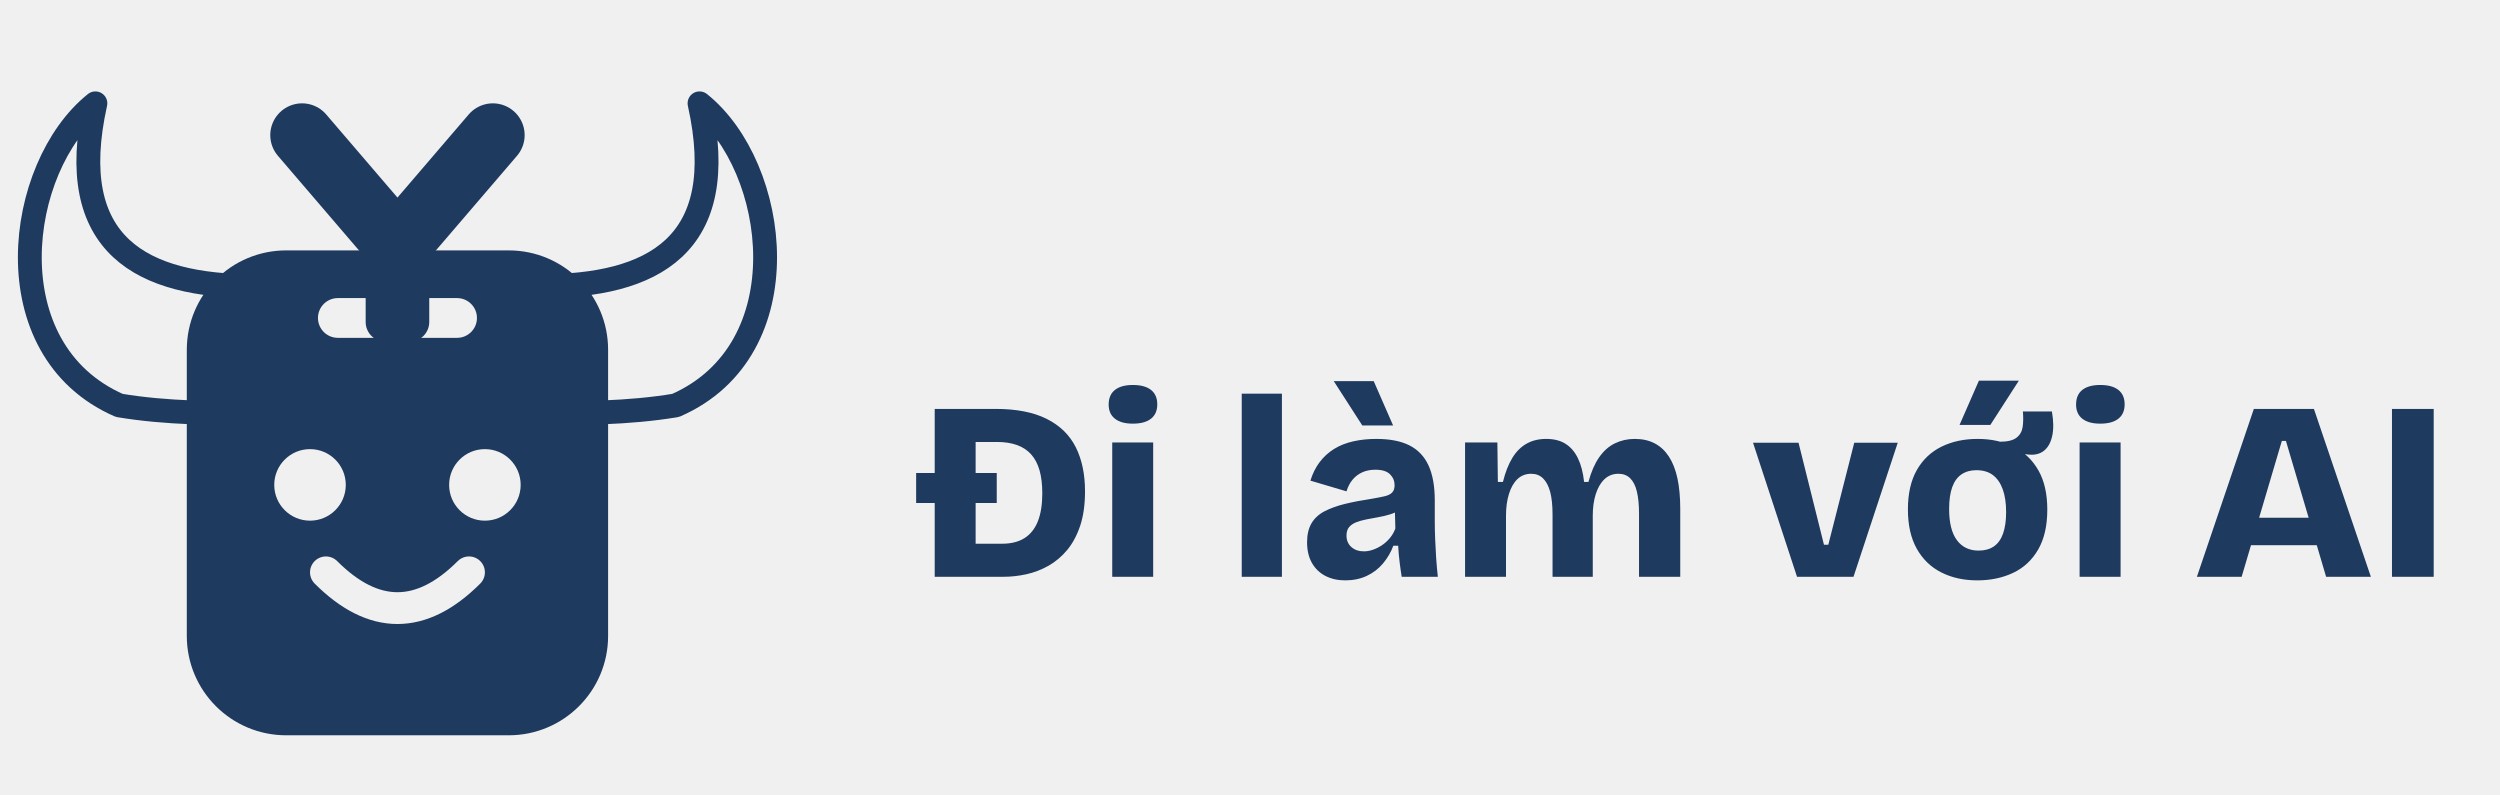
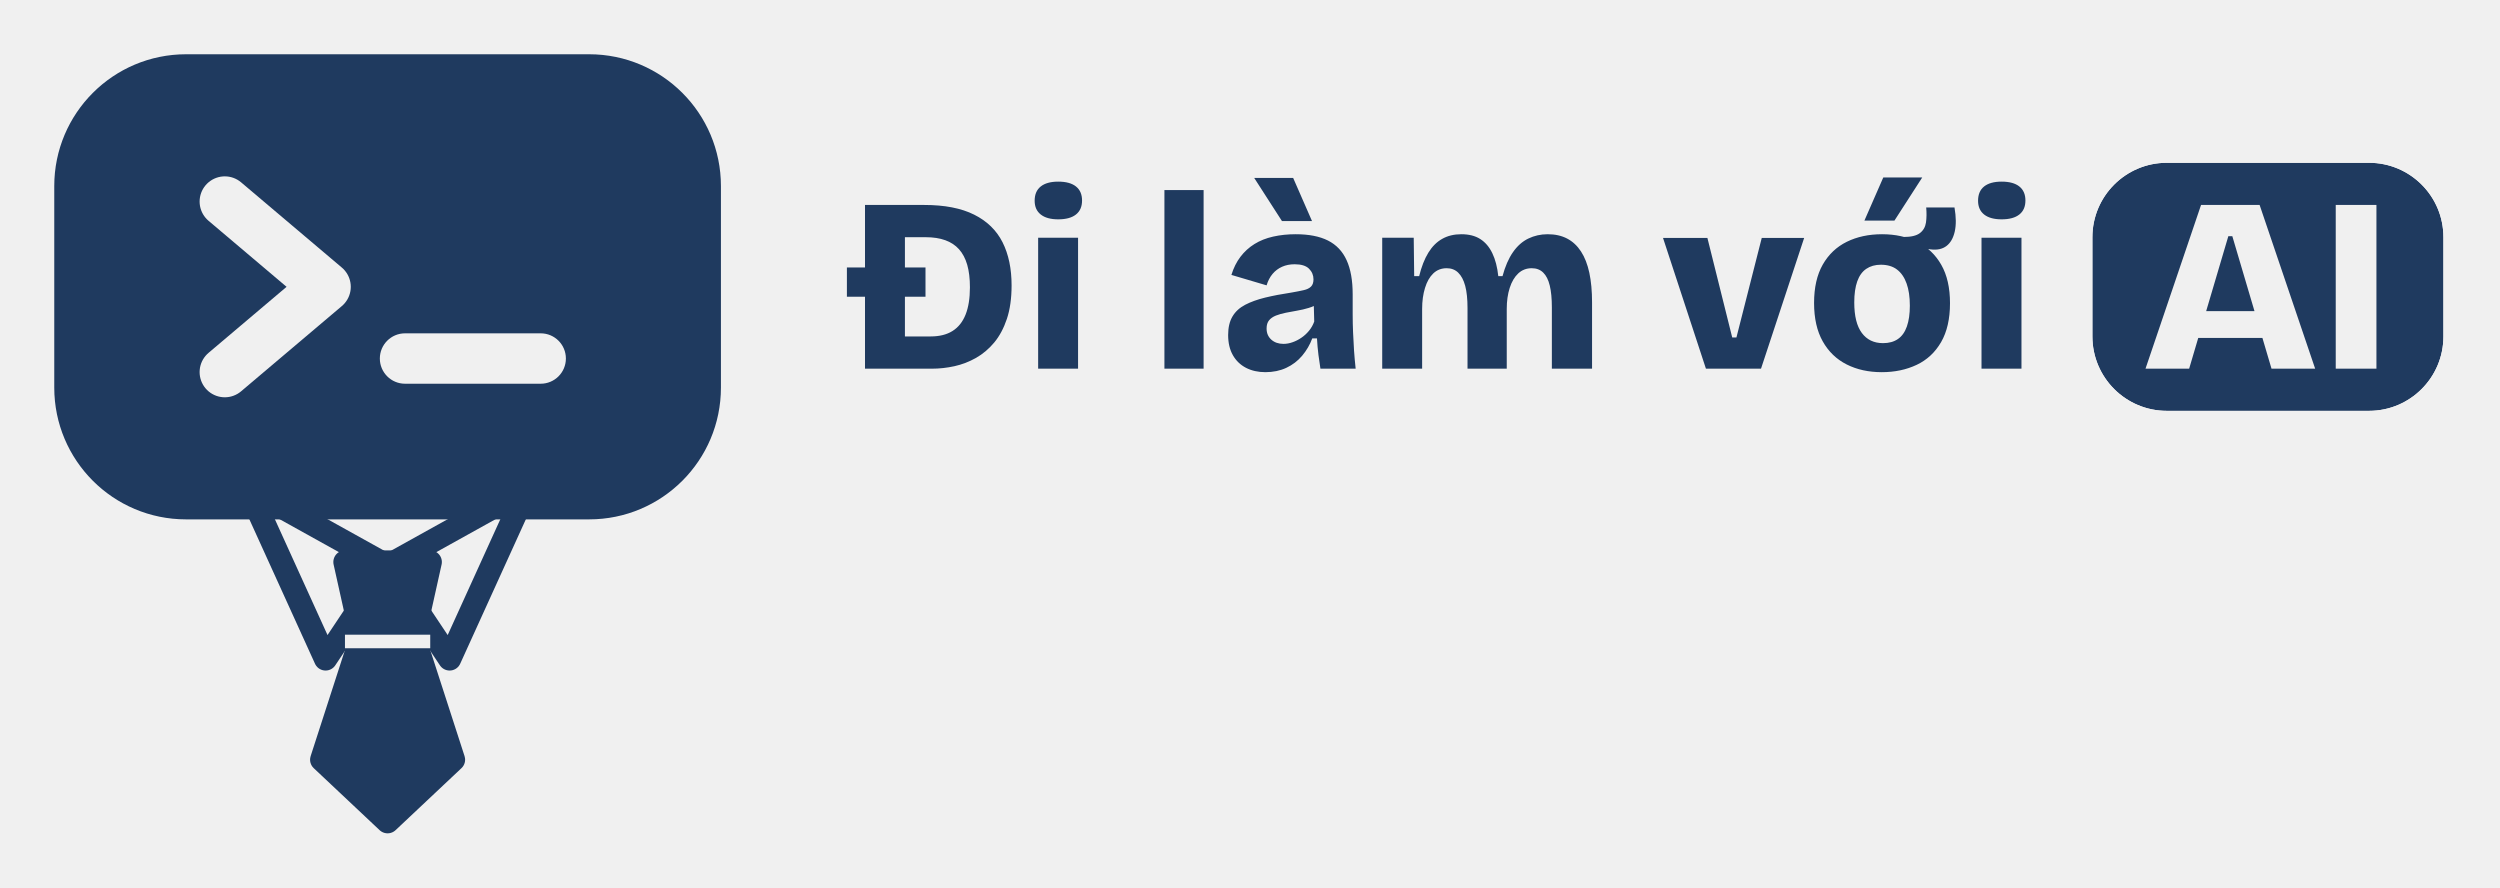
- <svg xmlns="http://www.w3.org/2000/svg" viewBox="0 0 629 200" width="629" height="200">
-   <g>
-     <path d="M 64 72 C 36 72 16 62 24 26 C 4 42 -2 88 30 102 C 42 104 54 104 68 104 Z" fill="none" stroke="#1F3A5F" stroke-width="6" stroke-linejoin="round" />
-     <path d="M 64 72 C 36 72 16 62 24 26 C 4 42 -2 88 30 102 C 42 104 54 104 68 104 Z" fill="none" stroke="#1F3A5F" stroke-width="6" stroke-linejoin="round" transform="translate(200 0) scale(-1 1)" />
-     <path d="M 76 34 L 100 62 L 124 34" fill="none" stroke="#1F3A5F" stroke-width="16" stroke-linecap="round" stroke-linejoin="round" />
-     <mask id="the-smile" maskUnits="userSpaceOnUse" x="0" y="0" width="200" height="200">
-       <rect width="200" height="200" fill="#fff" />
-       <rect x="80" y="75" width="40" height="10" rx="5" fill="#000" />
-       <circle cx="78" cy="122" r="9" fill="#000" />
-       <circle cx="122" cy="122" r="9" fill="#000" />
-       <path d="M 82 144 Q 100 162 118 144" fill="none" stroke="#000" stroke-width="8" stroke-linecap="round" />
+ <svg xmlns="http://www.w3.org/2000/svg" viewBox="0 0 645 229" width="645" height="229">
+   <g transform="translate(0 0)">
+     <g>
+       <mask id="a2-2" maskUnits="userSpaceOnUse" x="0" y="0" width="200" height="220">
+         <rect width="200" height="220" fill="#fff" />
+         <path d="M64 126 L100 146 L84 170 Z" fill="#000" stroke="#fff" stroke-width="6" stroke-linejoin="round" />
+         <path d="M136 126 L100 146 L116 170 Z" fill="#000" stroke="#fff" stroke-width="6" stroke-linejoin="round" />
+         <path d="M94 162 L106 162 L117 196 L100 212 L83 196 Z" fill="#fff" stroke="#fff" stroke-width="6" stroke-linejoin="round" />
+         <path d="M89 145 L111 145 L107 163 L93 163 Z" fill="#fff" stroke="#fff" stroke-width="6" stroke-linejoin="round" />
+         <path d="M89 165.5 L111 165.5" stroke="#000" stroke-width="3.5" />
+         <rect x="18" y="18" width="164" height="112" rx="30" fill="#fff" stroke="#fff" stroke-width="8" />
+         <path d="M58 52 L84 74 L58 96" fill="none" stroke="#000" stroke-width="13" stroke-linecap="round" stroke-linejoin="round" />
+         <rect x="98" y="86" width="48" height="13" rx="6.5" fill="#000" />
+       </mask>
+       <g mask="url(#a2-2)">
+         <path d="M64 126 L100 146 L84 170 Z" fill="#1F3A5F" stroke="#1F3A5F" stroke-width="6" stroke-linejoin="round" />
+         <path d="M136 126 L100 146 L116 170 Z" fill="#1F3A5F" stroke="#1F3A5F" stroke-width="6" stroke-linejoin="round" />
+         <path d="M94 162 L106 162 L117 196 L100 212 L83 196 Z" fill="#1F3A5F" stroke="#1F3A5F" stroke-width="6" stroke-linejoin="round" />
+         <path d="M89 145 L111 145 L107 163 L93 163 Z" fill="#1F3A5F" stroke="#1F3A5F" stroke-width="6" stroke-linejoin="round" />
+         <rect x="18" y="18" width="164" height="112" rx="30" fill="#1F3A5F" stroke="#1F3A5F" stroke-width="8" />
+       </g>
+     </g>
+     <path d="M218.50 76.56L218.50 69.01L238.78 69.01L238.78 76.56L218.50 76.56ZM240.45 95.12L227.97 95.12L227.97 86.80L240.13 86.80Q243.52 86.80 245.76 85.39Q248 83.98 249.12 81.17Q250.24 78.35 250.24 74.13L250.24 74.13Q250.24 70.74 249.54 68.30Q248.83 65.87 247.42 64.30Q246.02 62.74 243.87 61.97Q241.73 61.20 238.85 61.20L238.85 61.20L227.97 61.20L227.97 52.88L238.46 52.88Q246.34 52.88 251.33 55.38Q256.32 57.87 258.66 62.51Q260.99 67.15 260.99 73.62L260.99 73.62Q260.99 78.61 259.78 82.26Q258.56 85.90 256.51 88.37Q254.46 90.83 251.81 92.34Q249.15 93.84 246.24 94.48Q243.33 95.12 240.45 95.12L240.45 95.12ZM233.47 95.12L223.17 95.12L223.17 52.88L233.47 52.88L233.47 95.12ZM278.14 95.12L267.84 95.12L267.84 61.33L278.14 61.33L278.14 95.12ZM273.02 56.59L273.02 56.59Q270.08 56.59 268.51 55.34Q266.94 54.10 266.94 51.79L266.94 51.79Q266.94 49.36 268.51 48.11Q270.08 46.86 273.02 46.86L273.02 46.86Q276.03 46.86 277.60 48.11Q279.17 49.36 279.17 51.73L279.17 51.73Q279.17 54.10 277.60 55.34Q276.03 56.59 273.02 56.59ZM310.53 95.12L300.42 95.12L300.42 49.04L310.53 49.04L310.53 95.12ZM326.46 96.02L326.46 96.02Q323.65 96.02 321.47 94.90Q319.30 93.78 318.08 91.63Q316.86 89.49 316.86 86.42L316.86 86.42Q316.86 83.54 317.98 81.65Q319.10 79.76 321.25 78.64Q323.39 77.52 326.40 76.78Q329.41 76.05 333.25 75.47L333.25 75.47Q335.10 75.15 336.35 74.86Q337.60 74.58 338.24 73.94Q338.88 73.30 338.88 72.08L338.88 72.08Q338.88 70.48 337.73 69.33Q336.58 68.18 334.02 68.18L334.02 68.18Q332.22 68.18 330.78 68.82Q329.34 69.46 328.32 70.67Q327.30 71.89 326.78 73.62L326.78 73.62L317.70 70.93Q318.53 68.24 320.03 66.26Q321.54 64.27 323.65 62.96Q325.76 61.65 328.48 61.04Q331.20 60.43 334.27 60.43L334.27 60.43Q339.39 60.43 342.62 62.06Q345.86 63.70 347.42 67.12Q348.99 70.54 348.99 75.92L348.99 75.92L348.99 81.10Q348.99 83.41 349.09 85.74Q349.18 88.08 349.34 90.42Q349.50 92.75 349.76 95.12L349.76 95.12L340.67 95.12Q340.42 93.65 340.16 91.57Q339.90 89.49 339.78 87.31L339.78 87.31L338.56 87.31Q337.66 89.74 335.97 91.76Q334.27 93.78 331.87 94.90Q329.47 96.02 326.46 96.02ZM331.14 88.72L331.14 88.72Q332.29 88.72 333.47 88.30Q334.66 87.89 335.74 87.15Q336.83 86.42 337.73 85.33Q338.62 84.24 339.07 82.96L339.07 82.96L338.94 77.90L340.35 78.22Q339.14 78.99 337.66 79.44Q336.19 79.89 334.69 80.14Q333.18 80.40 331.74 80.69Q330.30 80.98 329.18 81.42Q328.06 81.87 327.42 82.64Q326.78 83.41 326.78 84.75L326.78 84.75Q326.78 86.54 328.00 87.63Q329.22 88.72 331.14 88.72ZM338.50 57.04L330.75 57.04L323.58 45.90L333.63 45.90L338.50 57.04ZM366.91 95.12L356.61 95.12L356.61 73.30L356.61 61.33L364.74 61.33L364.86 71.25L366.14 71.25Q367.04 67.60 368.51 65.20Q369.98 62.80 372.10 61.62Q374.21 60.43 377.02 60.43L377.02 60.43Q379.97 60.43 381.92 61.68Q383.87 62.93 385.02 65.33Q386.18 67.73 386.56 71.25L386.56 71.25L387.65 71.25Q388.67 67.47 390.34 65.07Q392.00 62.67 394.30 61.55Q396.61 60.43 399.30 60.43L399.30 60.43Q402.18 60.43 404.32 61.55Q406.46 62.67 407.90 64.88Q409.34 67.09 410.05 70.38Q410.75 73.68 410.75 78.03L410.75 78.03L410.75 95.12L400.38 95.12L400.38 79.31Q400.38 75.92 399.84 73.68Q399.30 71.44 398.14 70.32Q396.99 69.20 395.20 69.20L395.20 69.20Q393.15 69.20 391.71 70.54Q390.27 71.89 389.50 74.29Q388.74 76.69 388.74 79.70L388.74 79.70L388.74 95.12L378.62 95.12L378.62 79.50Q378.62 75.98 378.02 73.74Q377.41 71.50 376.22 70.35Q375.04 69.20 373.25 69.20L373.25 69.20Q371.20 69.20 369.79 70.54Q368.38 71.89 367.65 74.29Q366.91 76.69 366.91 79.70L366.91 79.70L366.91 95.12ZM454.34 95.12L440.13 95.12L429.06 61.39L440.51 61.39L446.91 87.06L448.00 87.06L454.53 61.39L465.47 61.39L454.34 95.12ZM498.11 64.34L498.11 64.34L491.14 63.38L491.14 61.14Q494.02 61.14 495.33 60.14Q496.64 59.15 496.90 57.42Q497.15 55.70 496.96 53.52L496.96 53.52L504.26 53.52Q504.90 57.23 504.32 59.76Q503.74 62.29 502.18 63.47Q500.61 64.66 498.11 64.34ZM485.50 96.02L485.50 96.02Q480.38 96.02 476.45 94.03Q472.51 92.05 470.27 88.08Q468.03 84.11 468.03 78.16L468.03 78.16Q468.03 72.21 470.27 68.27Q472.51 64.34 476.48 62.38Q480.45 60.43 485.57 60.43L485.57 60.43Q490.69 60.43 494.66 62.42Q498.62 64.40 500.86 68.34Q503.10 72.27 503.10 78.22L503.10 78.22Q503.10 84.30 500.80 88.27Q498.50 92.24 494.50 94.13Q490.50 96.02 485.50 96.02ZM485.82 88.53L485.82 88.53Q488.13 88.53 489.66 87.47Q491.20 86.42 491.97 84.24Q492.74 82.06 492.74 78.86L492.74 78.86Q492.74 75.47 491.90 73.14Q491.07 70.80 489.44 69.55Q487.81 68.30 485.25 68.30L485.25 68.30Q483.07 68.30 481.50 69.36Q479.94 70.42 479.17 72.59Q478.40 74.77 478.40 78.03L478.40 78.03Q478.40 83.28 480.35 85.90Q482.30 88.53 485.82 88.53ZM495.94 45.78L488.77 56.91L481.02 56.91L485.89 45.78L495.94 45.78ZM521.54 95.12L511.23 95.12L511.23 61.33L521.54 61.33L521.54 95.12ZM516.42 56.59L516.42 56.59Q513.47 56.59 511.90 55.34Q510.34 54.10 510.34 51.79L510.34 51.79Q510.34 49.36 511.90 48.11Q513.47 46.86 516.42 46.86L516.42 46.86Q519.42 46.86 520.99 48.11Q522.56 49.36 522.56 51.73L522.56 51.73Q522.56 54.10 520.99 55.34Q519.42 56.59 516.42 56.59Z" fill="#1F3A5F" />
+     <mask id="a2-1" maskUnits="userSpaceOnUse" x="537.84" y="40" width="94.56" height="68">
+       <rect x="539.84" y="42" width="90.56" height="64" rx="19.2" fill="#fff" />
+       <path d="M564.80 95.12L553.54 95.12L567.87 52.88L582.98 52.88L597.31 95.12L586.05 95.12L575.94 60.94L574.91 60.94L564.80 95.12ZM590.34 87.18L562.05 87.18L562.05 80.27L590.34 80.27L590.34 87.18ZM613.12 95.12L602.62 95.12L602.62 52.88L613.12 52.88L613.12 95.12Z" fill="#000" />
    </mask>
-     <rect x="50" y="66" width="100" height="116" rx="22" fill="#1F3A5F" stroke="#1F3A5F" stroke-width="6" stroke-linejoin="round" mask="url(#the-smile)" />
-     <rect x="92" y="54" width="16" height="32" rx="5" fill="#1F3A5F" />
+     <rect x="539.84" y="42" width="90.56" height="64" rx="19.2" fill="#1F3A5F" mask="url(#a2-1)" />
  </g>
-   <path d="M230.50 126.56L230.50 119.01L250.78 119.01L250.78 126.56L230.50 126.56ZM252.45 145.12L239.97 145.12L239.97 136.80L252.13 136.80Q255.52 136.80 257.76 135.39Q260 133.98 261.12 131.17Q262.24 128.35 262.24 124.13L262.24 124.13Q262.24 120.74 261.54 118.30Q260.83 115.87 259.42 114.30Q258.02 112.74 255.87 111.97Q253.73 111.20 250.85 111.20L250.85 111.20L239.97 111.20L239.97 102.88L250.46 102.88Q258.34 102.88 263.33 105.38Q268.32 107.87 270.66 112.51Q272.99 117.15 272.99 123.62L272.99 123.62Q272.99 128.61 271.78 132.26Q270.56 135.90 268.51 138.37Q266.46 140.83 263.81 142.34Q261.15 143.84 258.24 144.48Q255.33 145.12 252.45 145.12L252.45 145.12ZM245.47 145.12L235.17 145.12L235.17 102.88L245.47 102.88L245.47 145.12ZM290.14 145.12L279.84 145.12L279.84 111.33L290.14 111.33L290.14 145.12ZM285.02 106.59L285.02 106.59Q282.08 106.59 280.51 105.34Q278.94 104.10 278.94 101.79L278.94 101.79Q278.94 99.36 280.51 98.11Q282.08 96.86 285.02 96.86L285.02 96.86Q288.03 96.86 289.60 98.11Q291.17 99.36 291.17 101.73L291.17 101.73Q291.17 104.10 289.60 105.34Q288.03 106.59 285.02 106.59ZM322.53 145.12L312.42 145.12L312.42 99.04L322.53 99.04L322.53 145.12ZM338.46 146.02L338.46 146.02Q335.65 146.02 333.47 144.90Q331.30 143.78 330.08 141.63Q328.86 139.49 328.86 136.42L328.86 136.42Q328.86 133.54 329.98 131.65Q331.10 129.76 333.25 128.64Q335.39 127.52 338.40 126.78Q341.41 126.05 345.25 125.47L345.25 125.47Q347.10 125.15 348.35 124.86Q349.60 124.58 350.24 123.94Q350.88 123.30 350.88 122.08L350.88 122.08Q350.88 120.48 349.73 119.33Q348.58 118.18 346.02 118.18L346.02 118.18Q344.22 118.18 342.78 118.82Q341.34 119.46 340.32 120.67Q339.30 121.89 338.78 123.62L338.78 123.62L329.70 120.93Q330.53 118.24 332.03 116.26Q333.54 114.27 335.65 112.96Q337.76 111.65 340.48 111.04Q343.20 110.43 346.27 110.43L346.27 110.43Q351.39 110.43 354.62 112.06Q357.86 113.70 359.42 117.12Q360.99 120.54 360.99 125.92L360.99 125.92L360.99 131.10Q360.99 133.41 361.09 135.74Q361.18 138.08 361.34 140.42Q361.50 142.75 361.76 145.12L361.76 145.12L352.67 145.12Q352.42 143.65 352.16 141.57Q351.90 139.49 351.78 137.31L351.78 137.31L350.56 137.31Q349.66 139.74 347.97 141.76Q346.27 143.78 343.87 144.90Q341.47 146.02 338.46 146.02ZM343.14 138.72L343.14 138.72Q344.29 138.72 345.47 138.30Q346.66 137.89 347.74 137.15Q348.83 136.42 349.73 135.33Q350.62 134.24 351.07 132.96L351.07 132.96L350.94 127.90L352.35 128.22Q351.14 128.99 349.66 129.44Q348.19 129.89 346.69 130.14Q345.18 130.40 343.74 130.69Q342.30 130.98 341.18 131.42Q340.06 131.87 339.42 132.64Q338.78 133.41 338.78 134.75L338.78 134.75Q338.78 136.54 340.00 137.63Q341.22 138.72 343.14 138.72ZM350.50 107.04L342.75 107.04L335.58 95.90L345.63 95.90L350.50 107.04ZM378.91 145.12L368.61 145.12L368.61 123.30L368.61 111.33L376.74 111.33L376.86 121.25L378.14 121.25Q379.04 117.60 380.51 115.20Q381.98 112.80 384.10 111.62Q386.21 110.43 389.02 110.43L389.02 110.43Q391.97 110.43 393.92 111.68Q395.87 112.93 397.02 115.33Q398.18 117.73 398.56 121.25L398.56 121.25L399.65 121.25Q400.67 117.47 402.34 115.07Q404.00 112.67 406.30 111.55Q408.61 110.43 411.30 110.43L411.30 110.43Q414.18 110.43 416.32 111.55Q418.46 112.67 419.90 114.88Q421.34 117.09 422.05 120.38Q422.75 123.68 422.75 128.03L422.75 128.03L422.75 145.12L412.38 145.12L412.38 129.31Q412.38 125.92 411.84 123.68Q411.30 121.44 410.14 120.32Q408.99 119.20 407.20 119.20L407.20 119.20Q405.15 119.20 403.71 120.54Q402.27 121.89 401.50 124.29Q400.74 126.69 400.74 129.70L400.74 129.70L400.74 145.12L390.62 145.12L390.62 129.50Q390.62 125.98 390.02 123.74Q389.41 121.50 388.22 120.35Q387.04 119.20 385.25 119.20L385.25 119.20Q383.20 119.20 381.79 120.54Q380.38 121.89 379.65 124.29Q378.91 126.69 378.91 129.70L378.91 129.70L378.91 145.12ZM466.34 145.12L452.13 145.12L441.06 111.39L452.51 111.39L458.91 137.06L460.00 137.06L466.53 111.39L477.47 111.39L466.34 145.12ZM510.11 114.34L510.11 114.34L503.14 113.38L503.14 111.14Q506.02 111.14 507.33 110.14Q508.64 109.15 508.90 107.42Q509.15 105.70 508.96 103.52L508.96 103.52L516.26 103.52Q516.90 107.23 516.32 109.76Q515.74 112.29 514.18 113.47Q512.61 114.66 510.11 114.34ZM497.50 146.02L497.50 146.02Q492.38 146.02 488.45 144.03Q484.51 142.05 482.27 138.08Q480.03 134.11 480.03 128.16L480.03 128.16Q480.03 122.21 482.27 118.27Q484.51 114.34 488.48 112.38Q492.45 110.43 497.57 110.43L497.57 110.43Q502.69 110.43 506.66 112.42Q510.62 114.40 512.86 118.34Q515.10 122.27 515.10 128.22L515.10 128.22Q515.10 134.30 512.80 138.27Q510.50 142.24 506.50 144.13Q502.50 146.02 497.50 146.02ZM497.82 138.53L497.82 138.53Q500.13 138.53 501.66 137.47Q503.20 136.42 503.97 134.24Q504.74 132.06 504.74 128.86L504.74 128.86Q504.74 125.47 503.90 123.14Q503.07 120.80 501.44 119.55Q499.81 118.30 497.25 118.30L497.25 118.30Q495.07 118.30 493.50 119.36Q491.94 120.42 491.17 122.59Q490.40 124.77 490.40 128.03L490.40 128.03Q490.40 133.28 492.35 135.90Q494.30 138.53 497.82 138.53ZM507.94 95.78L500.77 106.91L493.02 106.91L497.89 95.78L507.94 95.78ZM533.54 145.12L523.23 145.12L523.23 111.33L533.54 111.33L533.54 145.12ZM528.42 106.59L528.42 106.59Q525.47 106.59 523.90 105.34Q522.34 104.10 522.34 101.79L522.34 101.79Q522.34 99.36 523.90 98.11Q525.47 96.86 528.42 96.86L528.42 96.86Q531.42 96.86 532.99 98.11Q534.56 99.36 534.56 101.73L534.56 101.73Q534.56 104.10 532.99 105.34Q531.42 106.59 528.42 106.59Z" fill="#1F3A5F" />
-   <path d="M564.00 145.12L552.74 145.12L567.07 102.88L582.18 102.88L596.51 145.12L585.25 145.12L575.14 110.94L574.11 110.94L564.00 145.12ZM589.54 137.18L561.25 137.18L561.25 130.27L589.54 130.27L589.54 137.18ZM612.32 145.12L601.82 145.12L601.82 102.88L612.32 102.88L612.32 145.12Z" fill="#1F3A5F" />
</svg>
